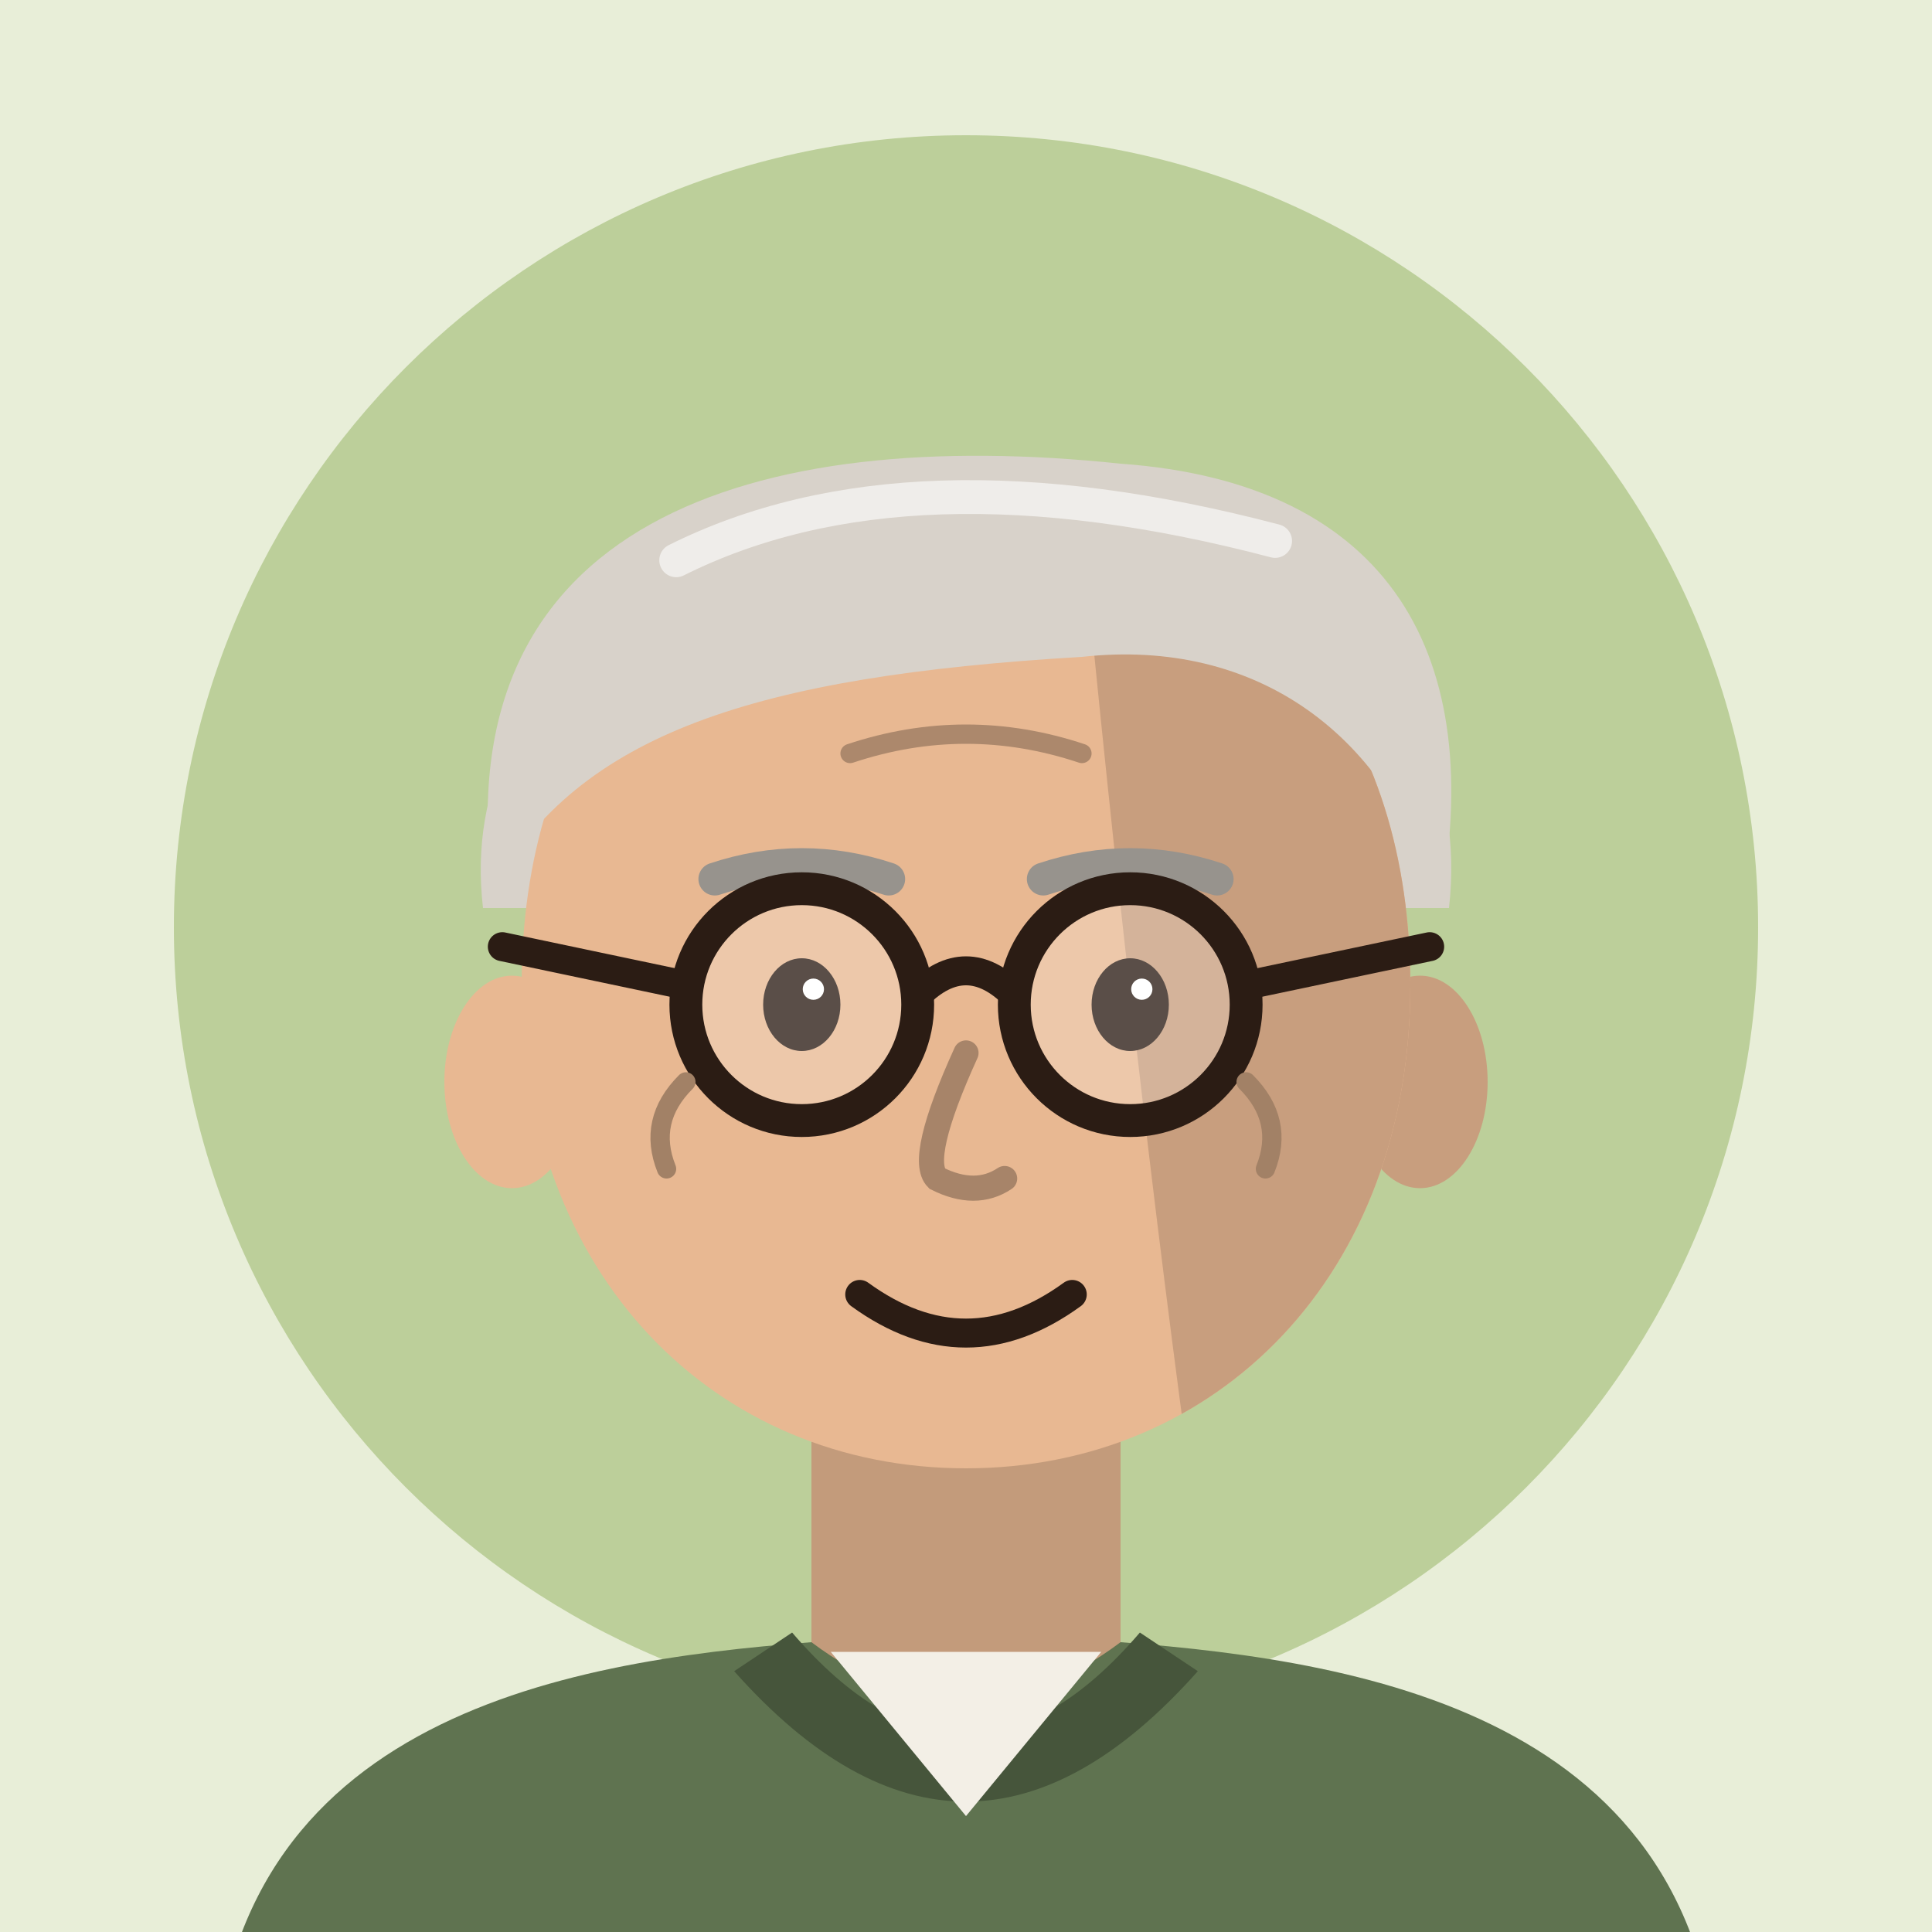
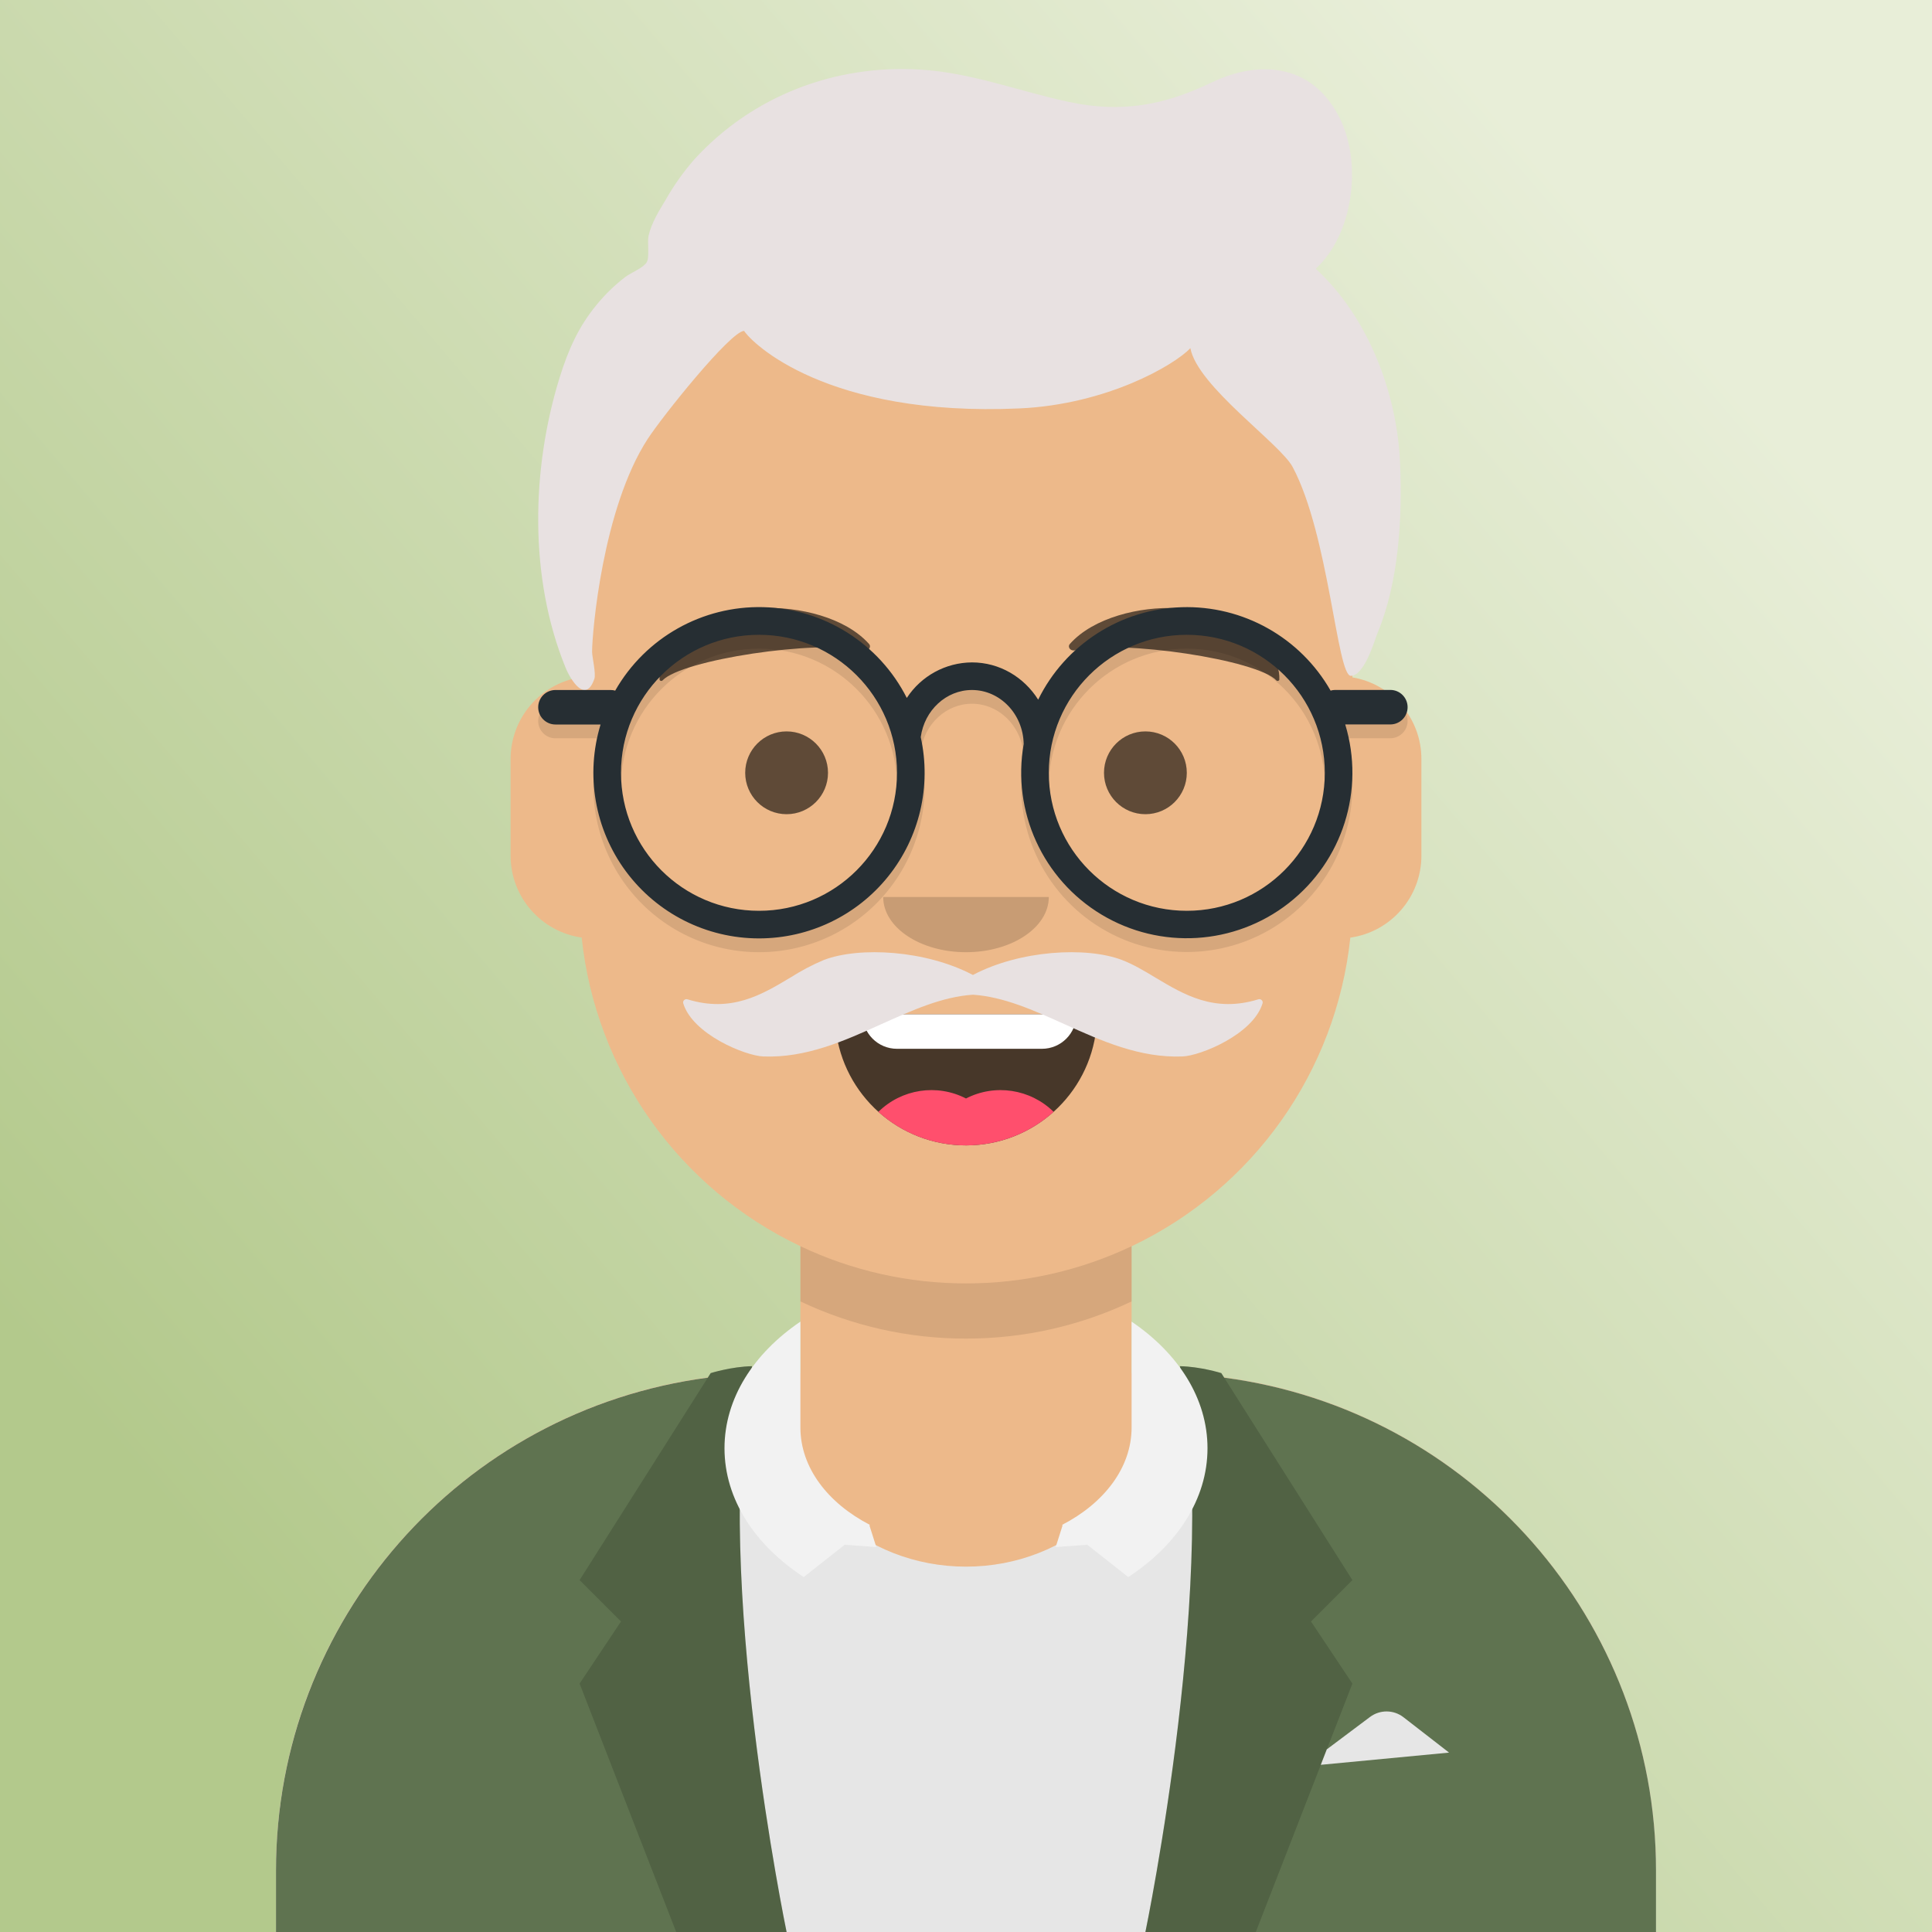
- <svg xmlns="http://www.w3.org/2000/svg" viewBox="0 0 200 200">
-   <defs>
-     <clipPath id="c1874305393">
-       <path d="M100 44 C132 44 146 66 146 92 C146 122 126 142 100 142 C74 142 54 122 54 92 C54 66 68 44 100 44 Z" />
-     </clipPath>
-     <clipPath id="c1874305393f">
-       <rect width="200" height="200" />
-     </clipPath>
-   </defs>
-   <g clip-path="url(#c1874305393f)">
-     <rect width="200" height="200" fill="#e8eed8" />
-     <circle cx="100" cy="96" r="82" fill="#bccf9a" />
-     <g transform="translate(0 10)">
-       <path d="M84 126 L84 164 Q100 176 116 164 L116 126 Z" fill="#c39b7b" />
-       <path d="M22 208 C22 168 58 162 84 160 Q100 172 116 160 C142 162 178 168 178 208 Z" fill="#5f7350" />
-       <path d="M82 159 Q100 180 118 159 L124 163 Q100 190 76 163 Z" fill="#46553b" />
-       <path d="M86 161 L100 178 L114 161" fill="#f3efe6" />
-       <g transform="rotate(0 100 142)">
-         <path d="M50 84 C44 32 156 30 150 84 Z" fill="#d8d2ca" />
-         <ellipse cx="53" cy="102" rx="7" ry="11" fill="#e8b892" />
-         <ellipse cx="147" cy="102" rx="7" ry="11" fill="#c89e7e" />
-         <path d="M100 44 C132 44 146 66 146 92 C146 122 126 142 100 142 C74 142 54 122 54 92 C54 66 68 44 100 44 Z" fill="#e8b892" />
-         <g clip-path="url(#c1874305393)">
-           <path d="M108 0 L200 0 L200 200 L132 200 Q118 120 108 0 Z" fill="#c89e7e" />
+ <svg xmlns="http://www.w3.org/2000/svg" viewBox="0 0 280 280" fill="none" shape-rendering="auto">
+   <mask id="viewboxMask">
+     <rect width="280" height="280" rx="0" ry="0" x="0" y="0" fill="#fff" />
+   </mask>
+   <g mask="url(#viewboxMask)">
+     <rect fill="url(#backgroundLinear)" width="280" height="280" x="0" y="0" />
+     <defs>
+       <linearGradient id="backgroundLinear" gradientTransform="rotate(140 0.5 0.5)">
+         <stop stop-color="#e8eed8" />
+         <stop offset="1" stop-color="#b3c98c" />
+       </linearGradient>
+     </defs>
+     <g transform="translate(8)">
+       <path d="M132 36a56 56 0 0 0-56 56v6.17A12 12 0 0 0 66 110v14a12 12 0 0 0 10.3 11.88 56.04 56.04 0 0 0 31.7 44.73v18.4h-4a72 72 0 0 0-72 72v9h200v-9a72 72 0 0 0-72-72h-4v-18.39a56.04 56.04 0 0 0 31.7-44.73A12 12 0 0 0 198 124v-14a12 12 0 0 0-10-11.83V92a56 56 0 0 0-56-56Z" fill="#edb98a" />
+       <path d="M108 180.61v8a55.79 55.79 0 0 0 24 5.39c8.59 0 16.73-1.93 24-5.39v-8a55.79 55.79 0 0 1-24 5.39 55.79 55.79 0 0 1-24-5.39Z" fill="#000" fill-opacity=".1" />
+       <g transform="translate(0 170)">
+         <path d="M132 57.05c14.91 0 27-11.2 27-25 0-1.01-.06-2.01-.2-3h1.2a72 72 0 0 1 72 72V110H32v-8.95a72 72 0 0 1 72-72h1.2c-.14.99-.2 1.99-.2 3 0 13.8 12.09 25 27 25Z" fill="#E6E6E6" />
+         <path d="M100.78 29.12 101 28c-2.96.05-6 1-6 1l-.42.66A72.01 72.01 0 0 0 32 101.06V110h74s-10.7-51.56-5.24-80.8l.02-.08ZM158 110s11-53 5-82c2.96.05 6 1 6 1l.42.66a72.01 72.01 0 0 1 62.58 71.4V110h-74Z" fill="#5f7350" />
+         <path d="M101 28c-6 29 5 82 5 82H90L76 74l6-9-6-6 19-30s3.04-.95 6-1ZM163 28c6 29-5 82-5 82h16l14-36-6-9 6-6-19-30s-3.04-.95-6-1Z" fill-rule="evenodd" clip-rule="evenodd" fill="#000" fill-opacity=".15" />
+         <path d="M108 21.54c-6.77 4.6-11 11.12-11 18.35 0 7.4 4.43 14.05 11.48 18.67l5.94-4.68 4.58.33-1-3.15.08-.06c-6.1-3.15-10.08-8.3-10.08-14.12V21.54ZM156 36.88c0 5.82-3.98 10.97-10.08 14.12l.08.06-1 3.15 4.58-.33 5.94 4.68C162.57 53.94 167 47.29 167 39.89c0-7.23-4.23-13.75-11-18.35v15.34Z" fill="#F2F2F2" />
+         <path d="m183.42 85.77.87-2.24 6.27-4.7a4 4 0 0 1 4.85.05l6.6 5.12-18.59 1.77Z" fill="#E6E6E6" />
+       </g>
+       <g transform="translate(78 134)">
+         <path fill-rule="evenodd" clip-rule="evenodd" d="M35.12 15.13a19 19 0 0 0 37.77-.09c.08-.77-.77-2.04-1.85-2.04H37.1C36 13 35 14.18 35.12 15.13Z" fill="#000" fill-opacity=".7" />
+         <path d="M70 13H39a5 5 0 0 0 5 5h21a5 5 0 0 0 5-5Z" fill="#fff" />
+         <path d="M66.7 27.14A10.96 10.96 0 0 0 54 25.2a10.95 10.95 0 0 0-12.7 1.94A18.93 18.93 0 0 0 54 32c4.88 0 9.33-1.84 12.7-4.86Z" fill="#FF4F6D" />
+       </g>
+       <g transform="translate(104 122)">
+         <path fill-rule="evenodd" clip-rule="evenodd" d="M16 8c0 4.42 5.37 8 12 8s12-3.58 12-8" fill="#000" fill-opacity=".16" />
+       </g>
+       <g transform="translate(76 90)">
+         <path d="M36 22a6 6 0 1 1-12 0 6 6 0 0 1 12 0ZM88 22a6 6 0 1 1-12 0 6 6 0 0 1 12 0Z" fill="#000" fill-opacity=".6" />
+       </g>
+       <g transform="translate(76 82)">
+         <path d="M26.55 6.15c-5.8.27-15.2 4.49-14.96 10.34.01.18.3.27.43.12 2.76-2.96 22.32-5.95 29.2-4.36.64.14 1.12-.48.72-.93-3.43-3.85-10.2-5.43-15.4-5.18ZM86.45 6.15c5.8.27 15.2 4.49 14.96 10.34-.01.18-.3.27-.43.12-2.76-2.96-22.32-5.95-29.2-4.36-.64.14-1.12-.48-.72-.93 3.43-3.85 10.2-5.43 15.4-5.18Z" fill-rule="evenodd" clip-rule="evenodd" fill="#000" fill-opacity=".6" />
+       </g>
+       <g transform="translate(-1)">
+         <path fill-rule="evenodd" clip-rule="evenodd" d="M183.68 38.95c5.4-4.95 6.7-14.99 3.64-21.5-3.77-8-11.42-9-18.75-5.48-6.9 3.31-13.06 4.42-20.62 2.81-7.26-1.54-14.14-4.26-21.65-4.7-12.32-.74-24.3 3.83-32.7 13.05a35.75 35.75 0 0 0-4.11 5.8c-.98 1.63-2.08 3.38-2.5 5.26-.2.9.18 3.1-.27 3.83-.48.8-2.3 1.52-3.07 2.1a25.02 25.02 0 0 0-4.18 4.05c-2.66 3.22-4.13 6.59-5.37 10.57-4.1 13.25-4.45 29 .86 42 .7 1.74 2.9 5.36 4.18 1.64.26-.73-.33-3.19-.33-3.93 0-2.72 1.5-20.73 8.05-30.82 2.13-3.28 11.97-15.58 13.98-15.68 1.07 1.7 11.88 12.51 39.94 11.24 12.66-.58 22.4-6.27 24.74-8.73 1.03 5.53 13 13.81 14.82 17.22 5.26 9.85 6.43 30.3 8.44 30.27 2.01-.04 3.45-5.24 3.87-6.23 3.07-7.38 3.6-16.64 3.26-24.56-.42-10.2-4.63-21.23-12.23-28.22Z" fill="#e8e1e1" />
+       </g>
+       <g transform="translate(49 72)">
+         <path d="M57.55 69.68a31.8 31.8 0 0 1 4.84-2.55C67.58 65.15 77.2 65.71 84 69.3c6.8-3.59 16.42-4.15 21.61-2.17 1.64.63 3.22 1.57 4.84 2.55 4.13 2.47 8.55 5.12 14.91 3.15.37-.12.73.22.62.58-1.37 4.5-9 7.6-11.6 7.7-6.2.24-11.75-2.26-17.13-4.69-4.44-2-8.77-3.96-13.25-4.26-4.48.3-8.8 2.26-13.25 4.26-5.38 2.43-10.92 4.93-17.13 4.69-2.6-.1-10.23-3.2-11.6-7.7-.11-.36.25-.7.62-.58 6.36 1.97 10.78-.68 14.9-3.15Z" fill="#e8e1e1" />
+       </g>
+       <g transform="translate(62 42)">
+         <g fill-rule="evenodd" clip-rule="evenodd">
+           <path d="M40 96a24 24 0 0 1-22.96-31H10.5a2.5 2.5 0 0 1 0-5h8c.23 0 .45.03.66.09a24 24 0 0 1 42.26 1.06A11.36 11.36 0 0 1 70.86 56c4.01 0 7.55 2.14 9.6 5.4a24 24 0 0 1 42.38-1.31c.2-.06.43-.1.66-.1h8a2.5 2.5 0 1 1 0 5h-6.54a24 24 0 1 1-46.6 2.83c-.08-4.37-3.45-7.83-7.5-7.83-3.73 0-6.89 2.94-7.42 6.83A24 24 0 0 1 40 96Zm0-4a20 20 0 1 0 0-40 20 20 0 0 0 0 40Zm82-20a20 20 0 1 1-40 0 20 20 0 0 1 40 0Z" fill="#000" fill-opacity=".1" />
+           <path d="M40 94a24 24 0 0 1-22.96-31H10.5a2.5 2.5 0 0 1 0-5h8c.23 0 .45.03.66.09a24 24 0 0 1 42.26 1.06A11.36 11.36 0 0 1 70.86 54c4.01 0 7.55 2.14 9.6 5.4a24 24 0 0 1 42.38-1.31c.2-.06.43-.1.66-.1h8a2.5 2.5 0 1 1 0 5h-6.54a24 24 0 1 1-46.6 2.84c-.08-4.37-3.45-7.83-7.5-7.83-3.73 0-6.89 2.94-7.42 6.83A24 24 0 0 1 40 94Zm0-4a20 20 0 1 0 0-40 20 20 0 0 0 0 40Zm82-20a20 20 0 1 1-40 0 20 20 0 0 1 40 0Z" fill="#262e33" />
        </g>
-         <path d="M51 82 C46 44 78 34 116 38 C144 40 154 58 149 84 C144 66 130 56 112 58 C78 60 60 66 51 82 Z" fill="#d8d2ca" />
-         <path d="M70 48 Q94 36 132 46" fill="none" stroke="#ffffff" stroke-width="3.5" opacity="0.6" stroke-linecap="round" />
-         <path d="M92 81 Q83 78 74 81" fill="none" stroke="#97938d" stroke-width="3.4" stroke-linecap="round" />
-         <path d="M108 81 Q117 78 126 81" fill="none" stroke="#97938d" stroke-width="3.4" stroke-linecap="round" />
-         <ellipse cx="83" cy="94" rx="4" ry="4.8" fill="#2b1c14" />
-         <circle cx="84.2" cy="92.4" r="1.1" fill="#fff" />
-         <ellipse cx="117" cy="94" rx="4" ry="4.8" fill="#2b1c14" />
-         <circle cx="118.2" cy="92.4" r="1.1" fill="#fff" />
-         <path d="M100 99 Q95 110 97 112 Q101 114 104 112" fill="none" stroke="#a78469" stroke-width="2.6" stroke-linecap="round" />
-         <path d="M89 124 Q100 132 111 124" fill="none" stroke="#2b1c14" stroke-width="3" stroke-linecap="round" />
-         <circle cx="83" cy="94" r="12" fill="rgba(255,255,255,0.22)" stroke="#2b1c14" stroke-width="3.4" />
-         <circle cx="117" cy="94" r="12" fill="rgba(255,255,255,0.22)" stroke="#2b1c14" stroke-width="3.4" />
-         <path d="M95 93 Q100 88 105 93" fill="none" stroke="#2b1c14" stroke-width="3" />
-         <path d="M71 92 L52 88 M129 92 L148 88" stroke="#2b1c14" stroke-width="3" stroke-linecap="round" />
-         <path d="M71 102 q-4 4 -2 9 M129 102 q4 4 2 9" fill="none" stroke="#a28166" stroke-width="2" stroke-linecap="round" />
-         <path d="M88 68 q12 -4 24 0" fill="none" stroke="#ac886c" stroke-width="2" stroke-linecap="round" />
      </g>
    </g>
  </g>
</svg>
